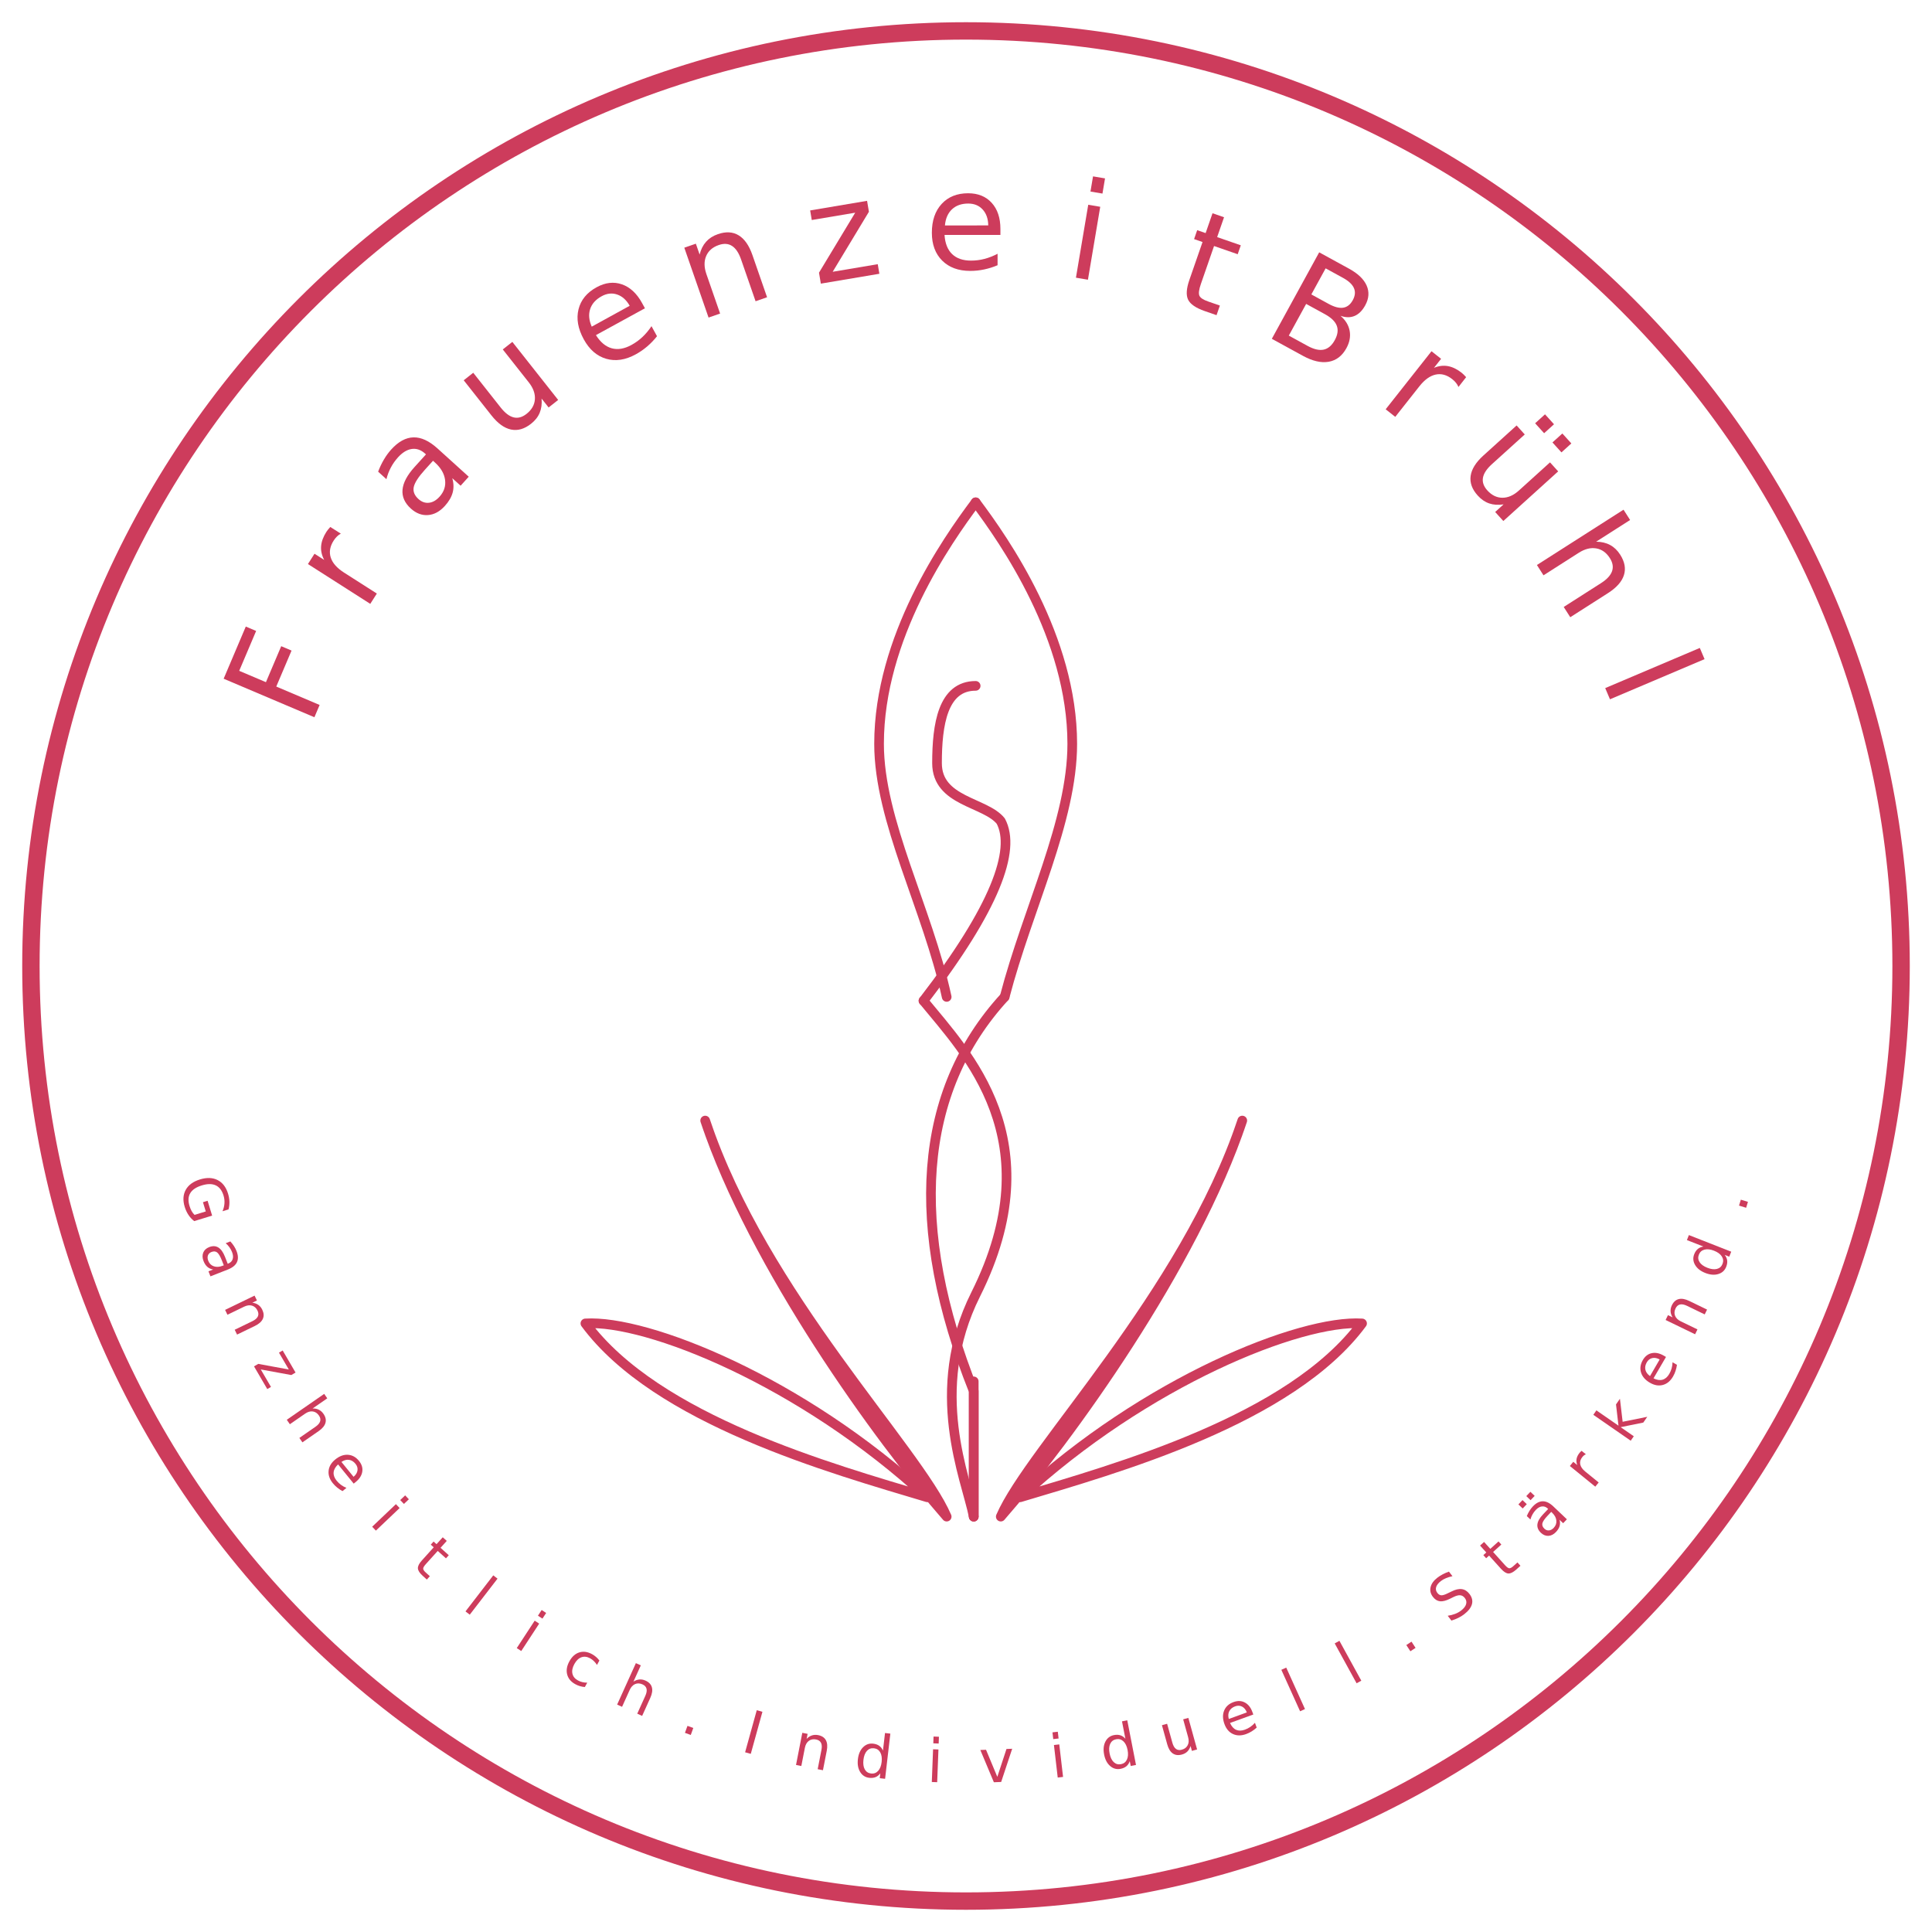
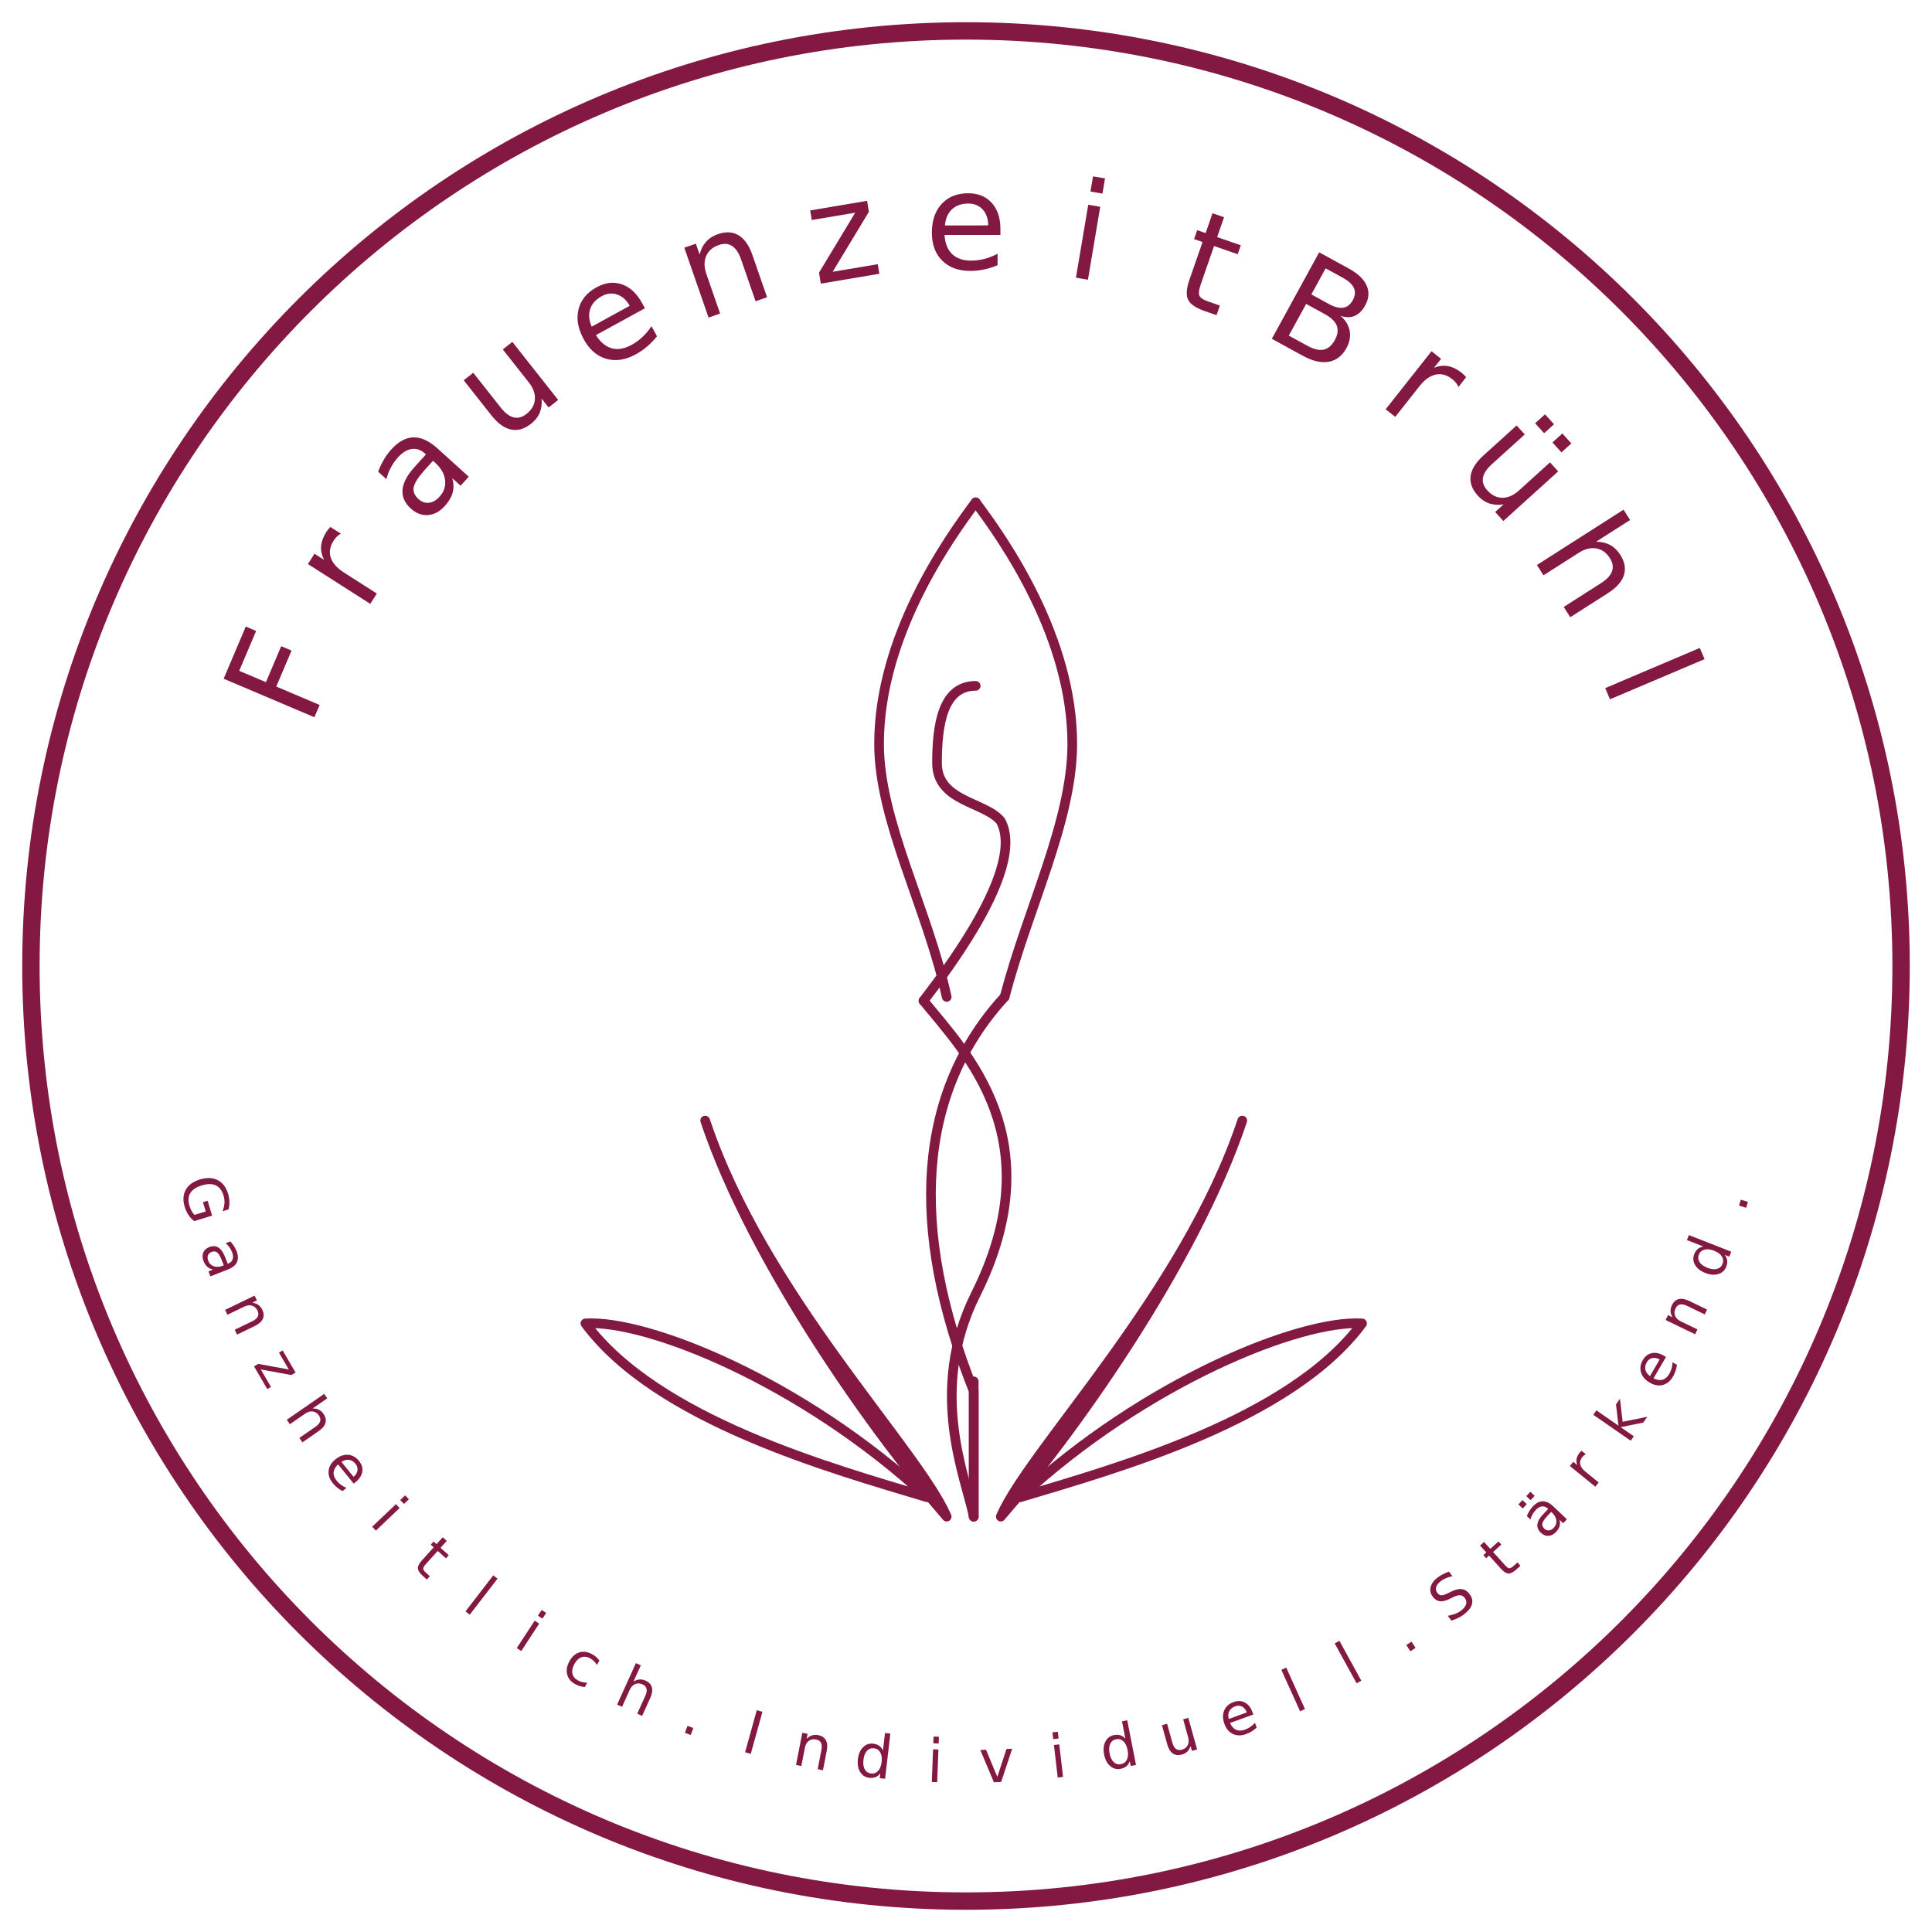
<svg xmlns="http://www.w3.org/2000/svg" viewBox="0 0 1000 1000" width="1000" height="1000">
  <rect width="1000" height="1000" fill="#ffffff" />
-   <circle cx="500" cy="500" r="484" fill="none" stroke="#CD3C5C" stroke-width="9" />
-   <text x="145.61" y="349.57" font-size="70" font-family="DejaVu Sans, Arial, Helvetica, sans-serif" font-weight="400" fill="#CD3C5C" text-anchor="middle" dominant-baseline="central" transform="rotate(-67.00, 145.61, 349.57)">F</text>
-   <text x="175.55" y="292.74" font-size="70" font-family="DejaVu Sans, Arial, Helvetica, sans-serif" font-weight="400" fill="#CD3C5C" text-anchor="middle" dominant-baseline="central" transform="rotate(-57.43, 175.55, 292.74)">r</text>
-   <text x="214.53" y="241.67" font-size="70" font-family="DejaVu Sans, Arial, Helvetica, sans-serif" font-weight="400" fill="#CD3C5C" text-anchor="middle" dominant-baseline="central" transform="rotate(-47.86, 214.53, 241.67)">a</text>
-   <text x="261.46" y="197.80" font-size="70" font-family="DejaVu Sans, Arial, Helvetica, sans-serif" font-weight="400" fill="#CD3C5C" text-anchor="middle" dominant-baseline="central" transform="rotate(-38.29, 261.46, 197.80)">u</text>
-   <text x="315.03" y="162.34" font-size="70" font-family="DejaVu Sans, Arial, Helvetica, sans-serif" font-weight="400" fill="#CD3C5C" text-anchor="middle" dominant-baseline="central" transform="rotate(-28.71, 315.03, 162.34)">e</text>
-   <text x="373.75" y="136.29" font-size="70" font-family="DejaVu Sans, Arial, Helvetica, sans-serif" font-weight="400" fill="#CD3C5C" text-anchor="middle" dominant-baseline="central" transform="rotate(-19.14, 373.75, 136.29)">n</text>
-   <text x="435.98" y="120.36" font-size="70" font-family="DejaVu Sans, Arial, Helvetica, sans-serif" font-weight="400" fill="#CD3C5C" text-anchor="middle" dominant-baseline="central" transform="rotate(-9.57, 435.98, 120.36)">z</text>
-   <text x="500.00" y="115.00" font-size="70" font-family="DejaVu Sans, Arial, Helvetica, sans-serif" font-weight="400" fill="#CD3C5C" text-anchor="middle" dominant-baseline="central" transform="rotate(0.00, 500.00, 115.00)">e</text>
-   <text x="564.02" y="120.36" font-size="70" font-family="DejaVu Sans, Arial, Helvetica, sans-serif" font-weight="400" fill="#CD3C5C" text-anchor="middle" dominant-baseline="central" transform="rotate(9.57, 564.02, 120.36)">i</text>
-   <text x="626.25" y="136.29" font-size="70" font-family="DejaVu Sans, Arial, Helvetica, sans-serif" font-weight="400" fill="#CD3C5C" text-anchor="middle" dominant-baseline="central" transform="rotate(19.14, 626.25, 136.29)">t</text>
-   <text x="684.97" y="162.34" font-size="70" font-family="DejaVu Sans, Arial, Helvetica, sans-serif" font-weight="400" fill="#CD3C5C" text-anchor="middle" dominant-baseline="central" transform="rotate(28.71, 684.97, 162.34)">B</text>
-   <text x="738.54" y="197.80" font-size="70" font-family="DejaVu Sans, Arial, Helvetica, sans-serif" font-weight="400" fill="#CD3C5C" text-anchor="middle" dominant-baseline="central" transform="rotate(38.29, 738.54, 197.80)">r</text>
-   <text x="785.47" y="241.67" font-size="70" font-family="DejaVu Sans, Arial, Helvetica, sans-serif" font-weight="400" fill="#CD3C5C" text-anchor="middle" dominant-baseline="central" transform="rotate(47.86, 785.47, 241.67)">ü</text>
-   <text x="824.45" y="292.74" font-size="70" font-family="DejaVu Sans, Arial, Helvetica, sans-serif" font-weight="400" fill="#CD3C5C" text-anchor="middle" dominant-baseline="central" transform="rotate(57.43, 824.45, 292.74)">h</text>
-   <text x="854.39" y="349.57" font-size="70" font-family="DejaVu Sans, Arial, Helvetica, sans-serif" font-weight="400" fill="#CD3C5C" text-anchor="middle" dominant-baseline="central" transform="rotate(67.00, 854.39, 349.57)">l</text>
-   <text x="106.00" y="620.46" font-size="31" font-family="DejaVu Sans, Arial, Helvetica, sans-serif" font-weight="400" fill="#CD3C5C" text-anchor="middle" dominant-baseline="central" transform="rotate(73.00, 106.00, 620.46)">G</text>
-   <text x="116.47" y="650.49" font-size="31" font-family="DejaVu Sans, Arial, Helvetica, sans-serif" font-weight="400" fill="#CD3C5C" text-anchor="middle" dominant-baseline="central" transform="rotate(68.58, 116.47, 650.49)">a</text>
-   <text x="129.22" y="679.63" font-size="31" font-family="DejaVu Sans, Arial, Helvetica, sans-serif" font-weight="400" fill="#CD3C5C" text-anchor="middle" dominant-baseline="central" transform="rotate(64.15, 129.22, 679.63)">n</text>
-   <text x="144.18" y="707.70" font-size="31" font-family="DejaVu Sans, Arial, Helvetica, sans-serif" font-weight="400" fill="#CD3C5C" text-anchor="middle" dominant-baseline="central" transform="rotate(59.73, 144.18, 707.70)">z</text>
-   <text x="161.26" y="734.53" font-size="31" font-family="DejaVu Sans, Arial, Helvetica, sans-serif" font-weight="400" fill="#CD3C5C" text-anchor="middle" dominant-baseline="central" transform="rotate(55.30, 161.26, 734.53)">h</text>
-   <text x="180.37" y="759.96" font-size="31" font-family="DejaVu Sans, Arial, Helvetica, sans-serif" font-weight="400" fill="#CD3C5C" text-anchor="middle" dominant-baseline="central" transform="rotate(50.88, 180.37, 759.96)">e</text>
-   <text x="201.37" y="783.84" font-size="31" font-family="DejaVu Sans, Arial, Helvetica, sans-serif" font-weight="400" fill="#CD3C5C" text-anchor="middle" dominant-baseline="central" transform="rotate(46.45, 201.37, 783.84)">i</text>
-   <text x="224.16" y="806.03" font-size="31" font-family="DejaVu Sans, Arial, Helvetica, sans-serif" font-weight="400" fill="#CD3C5C" text-anchor="middle" dominant-baseline="central" transform="rotate(42.03, 224.16, 806.03)">t</text>
-   <text x="248.59" y="826.40" font-size="31" font-family="DejaVu Sans, Arial, Helvetica, sans-serif" font-weight="400" fill="#CD3C5C" text-anchor="middle" dominant-baseline="central" transform="rotate(37.61, 248.59, 826.40)">l</text>
-   <text x="274.51" y="844.82" font-size="31" font-family="DejaVu Sans, Arial, Helvetica, sans-serif" font-weight="400" fill="#CD3C5C" text-anchor="middle" dominant-baseline="central" transform="rotate(33.18, 274.51, 844.82)">i</text>
-   <text x="301.78" y="861.19" font-size="31" font-family="DejaVu Sans, Arial, Helvetica, sans-serif" font-weight="400" fill="#CD3C5C" text-anchor="middle" dominant-baseline="central" transform="rotate(28.76, 301.78, 861.19)">c</text>
-   <text x="330.24" y="875.40" font-size="31" font-family="DejaVu Sans, Arial, Helvetica, sans-serif" font-weight="400" fill="#CD3C5C" text-anchor="middle" dominant-baseline="central" transform="rotate(24.33, 330.24, 875.40)">h</text>
-   <text x="359.70" y="887.38" font-size="31" font-family="DejaVu Sans, Arial, Helvetica, sans-serif" font-weight="400" fill="#CD3C5C" text-anchor="middle" dominant-baseline="central" transform="rotate(19.91, 359.70, 887.38)">.</text>
-   <text x="390.00" y="897.04" font-size="31" font-family="DejaVu Sans, Arial, Helvetica, sans-serif" font-weight="400" fill="#CD3C5C" text-anchor="middle" dominant-baseline="central" transform="rotate(15.48, 390.00, 897.04)">I</text>
-   <text x="420.96" y="904.35" font-size="31" font-family="DejaVu Sans, Arial, Helvetica, sans-serif" font-weight="400" fill="#CD3C5C" text-anchor="middle" dominant-baseline="central" transform="rotate(11.06, 420.96, 904.35)">n</text>
-   <text x="452.39" y="909.24" font-size="31" font-family="DejaVu Sans, Arial, Helvetica, sans-serif" font-weight="400" fill="#CD3C5C" text-anchor="middle" dominant-baseline="central" transform="rotate(6.64, 452.39, 909.24)">d</text>
-   <text x="484.10" y="911.69" font-size="31" font-family="DejaVu Sans, Arial, Helvetica, sans-serif" font-weight="400" fill="#CD3C5C" text-anchor="middle" dominant-baseline="central" transform="rotate(2.21, 484.10, 911.69)">i</text>
-   <text x="515.90" y="911.69" font-size="31" font-family="DejaVu Sans, Arial, Helvetica, sans-serif" font-weight="400" fill="#CD3C5C" text-anchor="middle" dominant-baseline="central" transform="rotate(-2.21, 515.90, 911.69)">v</text>
-   <text x="547.61" y="909.24" font-size="31" font-family="DejaVu Sans, Arial, Helvetica, sans-serif" font-weight="400" fill="#CD3C5C" text-anchor="middle" dominant-baseline="central" transform="rotate(-6.64, 547.61, 909.24)">i</text>
-   <text x="579.04" y="904.35" font-size="31" font-family="DejaVu Sans, Arial, Helvetica, sans-serif" font-weight="400" fill="#CD3C5C" text-anchor="middle" dominant-baseline="central" transform="rotate(-11.06, 579.04, 904.35)">d</text>
-   <text x="610.00" y="897.04" font-size="31" font-family="DejaVu Sans, Arial, Helvetica, sans-serif" font-weight="400" fill="#CD3C5C" text-anchor="middle" dominant-baseline="central" transform="rotate(-15.48, 610.00, 897.04)">u</text>
-   <text x="640.30" y="887.38" font-size="31" font-family="DejaVu Sans, Arial, Helvetica, sans-serif" font-weight="400" fill="#CD3C5C" text-anchor="middle" dominant-baseline="central" transform="rotate(-19.91, 640.30, 887.38)">e</text>
-   <text x="669.76" y="875.40" font-size="31" font-family="DejaVu Sans, Arial, Helvetica, sans-serif" font-weight="400" fill="#CD3C5C" text-anchor="middle" dominant-baseline="central" transform="rotate(-24.33, 669.76, 875.40)">l</text>
-   <text x="698.22" y="861.19" font-size="31" font-family="DejaVu Sans, Arial, Helvetica, sans-serif" font-weight="400" fill="#CD3C5C" text-anchor="middle" dominant-baseline="central" transform="rotate(-28.76, 698.22, 861.19)">l</text>
-   <text x="725.49" y="844.82" font-size="31" font-family="DejaVu Sans, Arial, Helvetica, sans-serif" font-weight="400" fill="#CD3C5C" text-anchor="middle" dominant-baseline="central" transform="rotate(-33.18, 725.49, 844.82)">.</text>
-   <text x="751.41" y="826.40" font-size="31" font-family="DejaVu Sans, Arial, Helvetica, sans-serif" font-weight="400" fill="#CD3C5C" text-anchor="middle" dominant-baseline="central" transform="rotate(-37.61, 751.41, 826.40)">S</text>
-   <text x="775.84" y="806.03" font-size="31" font-family="DejaVu Sans, Arial, Helvetica, sans-serif" font-weight="400" fill="#CD3C5C" text-anchor="middle" dominant-baseline="central" transform="rotate(-42.03, 775.84, 806.03)">t</text>
-   <text x="798.63" y="783.84" font-size="31" font-family="DejaVu Sans, Arial, Helvetica, sans-serif" font-weight="400" fill="#CD3C5C" text-anchor="middle" dominant-baseline="central" transform="rotate(-46.45, 798.63, 783.84)">ä</text>
-   <text x="819.63" y="759.96" font-size="31" font-family="DejaVu Sans, Arial, Helvetica, sans-serif" font-weight="400" fill="#CD3C5C" text-anchor="middle" dominant-baseline="central" transform="rotate(-50.88, 819.63, 759.96)">r</text>
-   <text x="838.74" y="734.53" font-size="31" font-family="DejaVu Sans, Arial, Helvetica, sans-serif" font-weight="400" fill="#CD3C5C" text-anchor="middle" dominant-baseline="central" transform="rotate(-55.30, 838.74, 734.53)">k</text>
-   <text x="855.82" y="707.70" font-size="31" font-family="DejaVu Sans, Arial, Helvetica, sans-serif" font-weight="400" fill="#CD3C5C" text-anchor="middle" dominant-baseline="central" transform="rotate(-59.73, 855.82, 707.70)">e</text>
-   <text x="870.78" y="679.63" font-size="31" font-family="DejaVu Sans, Arial, Helvetica, sans-serif" font-weight="400" fill="#CD3C5C" text-anchor="middle" dominant-baseline="central" transform="rotate(-64.15, 870.78, 679.63)">n</text>
-   <text x="883.53" y="650.49" font-size="31" font-family="DejaVu Sans, Arial, Helvetica, sans-serif" font-weight="400" fill="#CD3C5C" text-anchor="middle" dominant-baseline="central" transform="rotate(-68.58, 883.53, 650.49)">d</text>
-   <text x="894.00" y="620.46" font-size="31" font-family="DejaVu Sans, Arial, Helvetica, sans-serif" font-weight="400" fill="#CD3C5C" text-anchor="middle" dominant-baseline="central" transform="rotate(-73.00, 894.00, 620.46)">.</text>
-   <g fill="none" stroke="#CD3C5C" stroke-width="5" stroke-linecap="round" stroke-linejoin="round">
+   <circle cx="500" cy="500" r="484" fill="none" stroke="#831843" stroke-width="9" />
+   <text x="145.61" y="349.57" font-size="70" font-family="DejaVu Sans, Arial, Helvetica, sans-serif" font-weight="400" fill="#831843" text-anchor="middle" dominant-baseline="central" transform="rotate(-67.00, 145.61, 349.57)">F</text>
+   <text x="175.55" y="292.74" font-size="70" font-family="DejaVu Sans, Arial, Helvetica, sans-serif" font-weight="400" fill="#831843" text-anchor="middle" dominant-baseline="central" transform="rotate(-57.43, 175.55, 292.74)">r</text>
+   <text x="214.53" y="241.67" font-size="70" font-family="DejaVu Sans, Arial, Helvetica, sans-serif" font-weight="400" fill="#831843" text-anchor="middle" dominant-baseline="central" transform="rotate(-47.86, 214.53, 241.67)">a</text>
+   <text x="261.46" y="197.80" font-size="70" font-family="DejaVu Sans, Arial, Helvetica, sans-serif" font-weight="400" fill="#831843" text-anchor="middle" dominant-baseline="central" transform="rotate(-38.29, 261.46, 197.80)">u</text>
+   <text x="315.03" y="162.34" font-size="70" font-family="DejaVu Sans, Arial, Helvetica, sans-serif" font-weight="400" fill="#831843" text-anchor="middle" dominant-baseline="central" transform="rotate(-28.71, 315.03, 162.34)">e</text>
+   <text x="373.75" y="136.29" font-size="70" font-family="DejaVu Sans, Arial, Helvetica, sans-serif" font-weight="400" fill="#831843" text-anchor="middle" dominant-baseline="central" transform="rotate(-19.14, 373.75, 136.29)">n</text>
+   <text x="435.98" y="120.36" font-size="70" font-family="DejaVu Sans, Arial, Helvetica, sans-serif" font-weight="400" fill="#831843" text-anchor="middle" dominant-baseline="central" transform="rotate(-9.57, 435.98, 120.36)">z</text>
+   <text x="500.00" y="115.00" font-size="70" font-family="DejaVu Sans, Arial, Helvetica, sans-serif" font-weight="400" fill="#831843" text-anchor="middle" dominant-baseline="central" transform="rotate(0.00, 500.00, 115.00)">e</text>
+   <text x="564.02" y="120.36" font-size="70" font-family="DejaVu Sans, Arial, Helvetica, sans-serif" font-weight="400" fill="#831843" text-anchor="middle" dominant-baseline="central" transform="rotate(9.57, 564.02, 120.36)">i</text>
+   <text x="626.25" y="136.29" font-size="70" font-family="DejaVu Sans, Arial, Helvetica, sans-serif" font-weight="400" fill="#831843" text-anchor="middle" dominant-baseline="central" transform="rotate(19.14, 626.25, 136.29)">t</text>
+   <text x="684.97" y="162.34" font-size="70" font-family="DejaVu Sans, Arial, Helvetica, sans-serif" font-weight="400" fill="#831843" text-anchor="middle" dominant-baseline="central" transform="rotate(28.71, 684.97, 162.34)">B</text>
+   <text x="738.54" y="197.80" font-size="70" font-family="DejaVu Sans, Arial, Helvetica, sans-serif" font-weight="400" fill="#831843" text-anchor="middle" dominant-baseline="central" transform="rotate(38.29, 738.54, 197.80)">r</text>
+   <text x="785.47" y="241.67" font-size="70" font-family="DejaVu Sans, Arial, Helvetica, sans-serif" font-weight="400" fill="#831843" text-anchor="middle" dominant-baseline="central" transform="rotate(47.86, 785.47, 241.67)">ü</text>
+   <text x="824.45" y="292.74" font-size="70" font-family="DejaVu Sans, Arial, Helvetica, sans-serif" font-weight="400" fill="#831843" text-anchor="middle" dominant-baseline="central" transform="rotate(57.43, 824.45, 292.74)">h</text>
+   <text x="854.39" y="349.57" font-size="70" font-family="DejaVu Sans, Arial, Helvetica, sans-serif" font-weight="400" fill="#831843" text-anchor="middle" dominant-baseline="central" transform="rotate(67.00, 854.39, 349.57)">l</text>
+   <text x="106.00" y="620.46" font-size="31" font-family="DejaVu Sans, Arial, Helvetica, sans-serif" font-weight="400" fill="#831843" text-anchor="middle" dominant-baseline="central" transform="rotate(73.00, 106.00, 620.46)">G</text>
+   <text x="116.47" y="650.49" font-size="31" font-family="DejaVu Sans, Arial, Helvetica, sans-serif" font-weight="400" fill="#831843" text-anchor="middle" dominant-baseline="central" transform="rotate(68.58, 116.47, 650.49)">a</text>
+   <text x="129.22" y="679.63" font-size="31" font-family="DejaVu Sans, Arial, Helvetica, sans-serif" font-weight="400" fill="#831843" text-anchor="middle" dominant-baseline="central" transform="rotate(64.15, 129.22, 679.63)">n</text>
+   <text x="144.18" y="707.70" font-size="31" font-family="DejaVu Sans, Arial, Helvetica, sans-serif" font-weight="400" fill="#831843" text-anchor="middle" dominant-baseline="central" transform="rotate(59.73, 144.18, 707.70)">z</text>
+   <text x="161.26" y="734.53" font-size="31" font-family="DejaVu Sans, Arial, Helvetica, sans-serif" font-weight="400" fill="#831843" text-anchor="middle" dominant-baseline="central" transform="rotate(55.30, 161.26, 734.53)">h</text>
+   <text x="180.37" y="759.96" font-size="31" font-family="DejaVu Sans, Arial, Helvetica, sans-serif" font-weight="400" fill="#831843" text-anchor="middle" dominant-baseline="central" transform="rotate(50.88, 180.37, 759.96)">e</text>
+   <text x="201.37" y="783.84" font-size="31" font-family="DejaVu Sans, Arial, Helvetica, sans-serif" font-weight="400" fill="#831843" text-anchor="middle" dominant-baseline="central" transform="rotate(46.45, 201.37, 783.84)">i</text>
+   <text x="224.16" y="806.03" font-size="31" font-family="DejaVu Sans, Arial, Helvetica, sans-serif" font-weight="400" fill="#831843" text-anchor="middle" dominant-baseline="central" transform="rotate(42.03, 224.16, 806.03)">t</text>
+   <text x="248.59" y="826.40" font-size="31" font-family="DejaVu Sans, Arial, Helvetica, sans-serif" font-weight="400" fill="#831843" text-anchor="middle" dominant-baseline="central" transform="rotate(37.61, 248.59, 826.40)">l</text>
+   <text x="274.51" y="844.82" font-size="31" font-family="DejaVu Sans, Arial, Helvetica, sans-serif" font-weight="400" fill="#831843" text-anchor="middle" dominant-baseline="central" transform="rotate(33.18, 274.51, 844.82)">i</text>
+   <text x="301.78" y="861.19" font-size="31" font-family="DejaVu Sans, Arial, Helvetica, sans-serif" font-weight="400" fill="#831843" text-anchor="middle" dominant-baseline="central" transform="rotate(28.76, 301.78, 861.19)">c</text>
+   <text x="330.24" y="875.40" font-size="31" font-family="DejaVu Sans, Arial, Helvetica, sans-serif" font-weight="400" fill="#831843" text-anchor="middle" dominant-baseline="central" transform="rotate(24.33, 330.24, 875.40)">h</text>
+   <text x="359.70" y="887.38" font-size="31" font-family="DejaVu Sans, Arial, Helvetica, sans-serif" font-weight="400" fill="#831843" text-anchor="middle" dominant-baseline="central" transform="rotate(19.91, 359.70, 887.38)">.</text>
+   <text x="390.00" y="897.04" font-size="31" font-family="DejaVu Sans, Arial, Helvetica, sans-serif" font-weight="400" fill="#831843" text-anchor="middle" dominant-baseline="central" transform="rotate(15.48, 390.00, 897.04)">I</text>
+   <text x="420.96" y="904.35" font-size="31" font-family="DejaVu Sans, Arial, Helvetica, sans-serif" font-weight="400" fill="#831843" text-anchor="middle" dominant-baseline="central" transform="rotate(11.06, 420.96, 904.35)">n</text>
+   <text x="452.39" y="909.24" font-size="31" font-family="DejaVu Sans, Arial, Helvetica, sans-serif" font-weight="400" fill="#831843" text-anchor="middle" dominant-baseline="central" transform="rotate(6.64, 452.39, 909.24)">d</text>
+   <text x="484.10" y="911.69" font-size="31" font-family="DejaVu Sans, Arial, Helvetica, sans-serif" font-weight="400" fill="#831843" text-anchor="middle" dominant-baseline="central" transform="rotate(2.21, 484.10, 911.69)">i</text>
+   <text x="515.90" y="911.69" font-size="31" font-family="DejaVu Sans, Arial, Helvetica, sans-serif" font-weight="400" fill="#831843" text-anchor="middle" dominant-baseline="central" transform="rotate(-2.21, 515.90, 911.69)">v</text>
+   <text x="547.61" y="909.24" font-size="31" font-family="DejaVu Sans, Arial, Helvetica, sans-serif" font-weight="400" fill="#831843" text-anchor="middle" dominant-baseline="central" transform="rotate(-6.64, 547.61, 909.24)">i</text>
+   <text x="579.04" y="904.35" font-size="31" font-family="DejaVu Sans, Arial, Helvetica, sans-serif" font-weight="400" fill="#831843" text-anchor="middle" dominant-baseline="central" transform="rotate(-11.06, 579.04, 904.35)">d</text>
+   <text x="610.00" y="897.04" font-size="31" font-family="DejaVu Sans, Arial, Helvetica, sans-serif" font-weight="400" fill="#831843" text-anchor="middle" dominant-baseline="central" transform="rotate(-15.48, 610.00, 897.04)">u</text>
+   <text x="640.30" y="887.38" font-size="31" font-family="DejaVu Sans, Arial, Helvetica, sans-serif" font-weight="400" fill="#831843" text-anchor="middle" dominant-baseline="central" transform="rotate(-19.91, 640.30, 887.38)">e</text>
+   <text x="669.76" y="875.40" font-size="31" font-family="DejaVu Sans, Arial, Helvetica, sans-serif" font-weight="400" fill="#831843" text-anchor="middle" dominant-baseline="central" transform="rotate(-24.33, 669.76, 875.40)">l</text>
+   <text x="698.22" y="861.19" font-size="31" font-family="DejaVu Sans, Arial, Helvetica, sans-serif" font-weight="400" fill="#831843" text-anchor="middle" dominant-baseline="central" transform="rotate(-28.76, 698.22, 861.19)">l</text>
+   <text x="725.49" y="844.82" font-size="31" font-family="DejaVu Sans, Arial, Helvetica, sans-serif" font-weight="400" fill="#831843" text-anchor="middle" dominant-baseline="central" transform="rotate(-33.18, 725.49, 844.82)">.</text>
+   <text x="751.41" y="826.40" font-size="31" font-family="DejaVu Sans, Arial, Helvetica, sans-serif" font-weight="400" fill="#831843" text-anchor="middle" dominant-baseline="central" transform="rotate(-37.61, 751.41, 826.40)">S</text>
+   <text x="775.84" y="806.03" font-size="31" font-family="DejaVu Sans, Arial, Helvetica, sans-serif" font-weight="400" fill="#831843" text-anchor="middle" dominant-baseline="central" transform="rotate(-42.03, 775.84, 806.03)">t</text>
+   <text x="798.63" y="783.84" font-size="31" font-family="DejaVu Sans, Arial, Helvetica, sans-serif" font-weight="400" fill="#831843" text-anchor="middle" dominant-baseline="central" transform="rotate(-46.45, 798.63, 783.84)">ä</text>
+   <text x="819.63" y="759.96" font-size="31" font-family="DejaVu Sans, Arial, Helvetica, sans-serif" font-weight="400" fill="#831843" text-anchor="middle" dominant-baseline="central" transform="rotate(-50.88, 819.63, 759.96)">r</text>
+   <text x="838.74" y="734.53" font-size="31" font-family="DejaVu Sans, Arial, Helvetica, sans-serif" font-weight="400" fill="#831843" text-anchor="middle" dominant-baseline="central" transform="rotate(-55.30, 838.74, 734.53)">k</text>
+   <text x="855.82" y="707.70" font-size="31" font-family="DejaVu Sans, Arial, Helvetica, sans-serif" font-weight="400" fill="#831843" text-anchor="middle" dominant-baseline="central" transform="rotate(-59.73, 855.82, 707.70)">e</text>
+   <text x="870.78" y="679.63" font-size="31" font-family="DejaVu Sans, Arial, Helvetica, sans-serif" font-weight="400" fill="#831843" text-anchor="middle" dominant-baseline="central" transform="rotate(-64.15, 870.78, 679.63)">n</text>
+   <text x="883.53" y="650.49" font-size="31" font-family="DejaVu Sans, Arial, Helvetica, sans-serif" font-weight="400" fill="#831843" text-anchor="middle" dominant-baseline="central" transform="rotate(-68.58, 883.53, 650.49)">d</text>
+   <text x="894.00" y="620.46" font-size="31" font-family="DejaVu Sans, Arial, Helvetica, sans-serif" font-weight="400" fill="#831843" text-anchor="middle" dominant-baseline="central" transform="rotate(-73.00, 894.00, 620.46)">.</text>
+   <g fill="none" stroke="#831843" stroke-width="5" stroke-linecap="round" stroke-linejoin="round">
    <path d="M 505 260 C 490 280, 455 330, 455 385 C 455 425, 480 470, 490 516" />
    <path d="M 505 260 C 520 280, 555 330, 555 385 C 555 425, 532 470, 520 516" />
    <path d="M 505 355 C 488 355, 485 375, 485 395 C 485 415, 510 415, 518 425 C 526 440, 515 470, 478 518" />
    <path d="M 478 518 C 500 545, 545 590, 505 670 C 480 720, 500 765, 504 785" />
    <path d="M 520 516 C 475 565, 470 635, 504 720 L 504 785" />
    <path d="M 504 715 L 504 785" />
    <path d="M 490 785 C 475 750, 395 670, 365 580 C 390 655, 455 745, 490 785" />
    <path d="M 518 785 C 533 750, 613 670, 643 580 C 618 655, 553 745, 518 785" />
    <path d="M 480 775 C 430 760, 340 735, 303 685 C 335 683, 415 715, 480 775" />
    <path d="M 528 775 C 578 760, 668 735, 705 685 C 673 683, 593 715, 528 775" />
  </g>
</svg>
